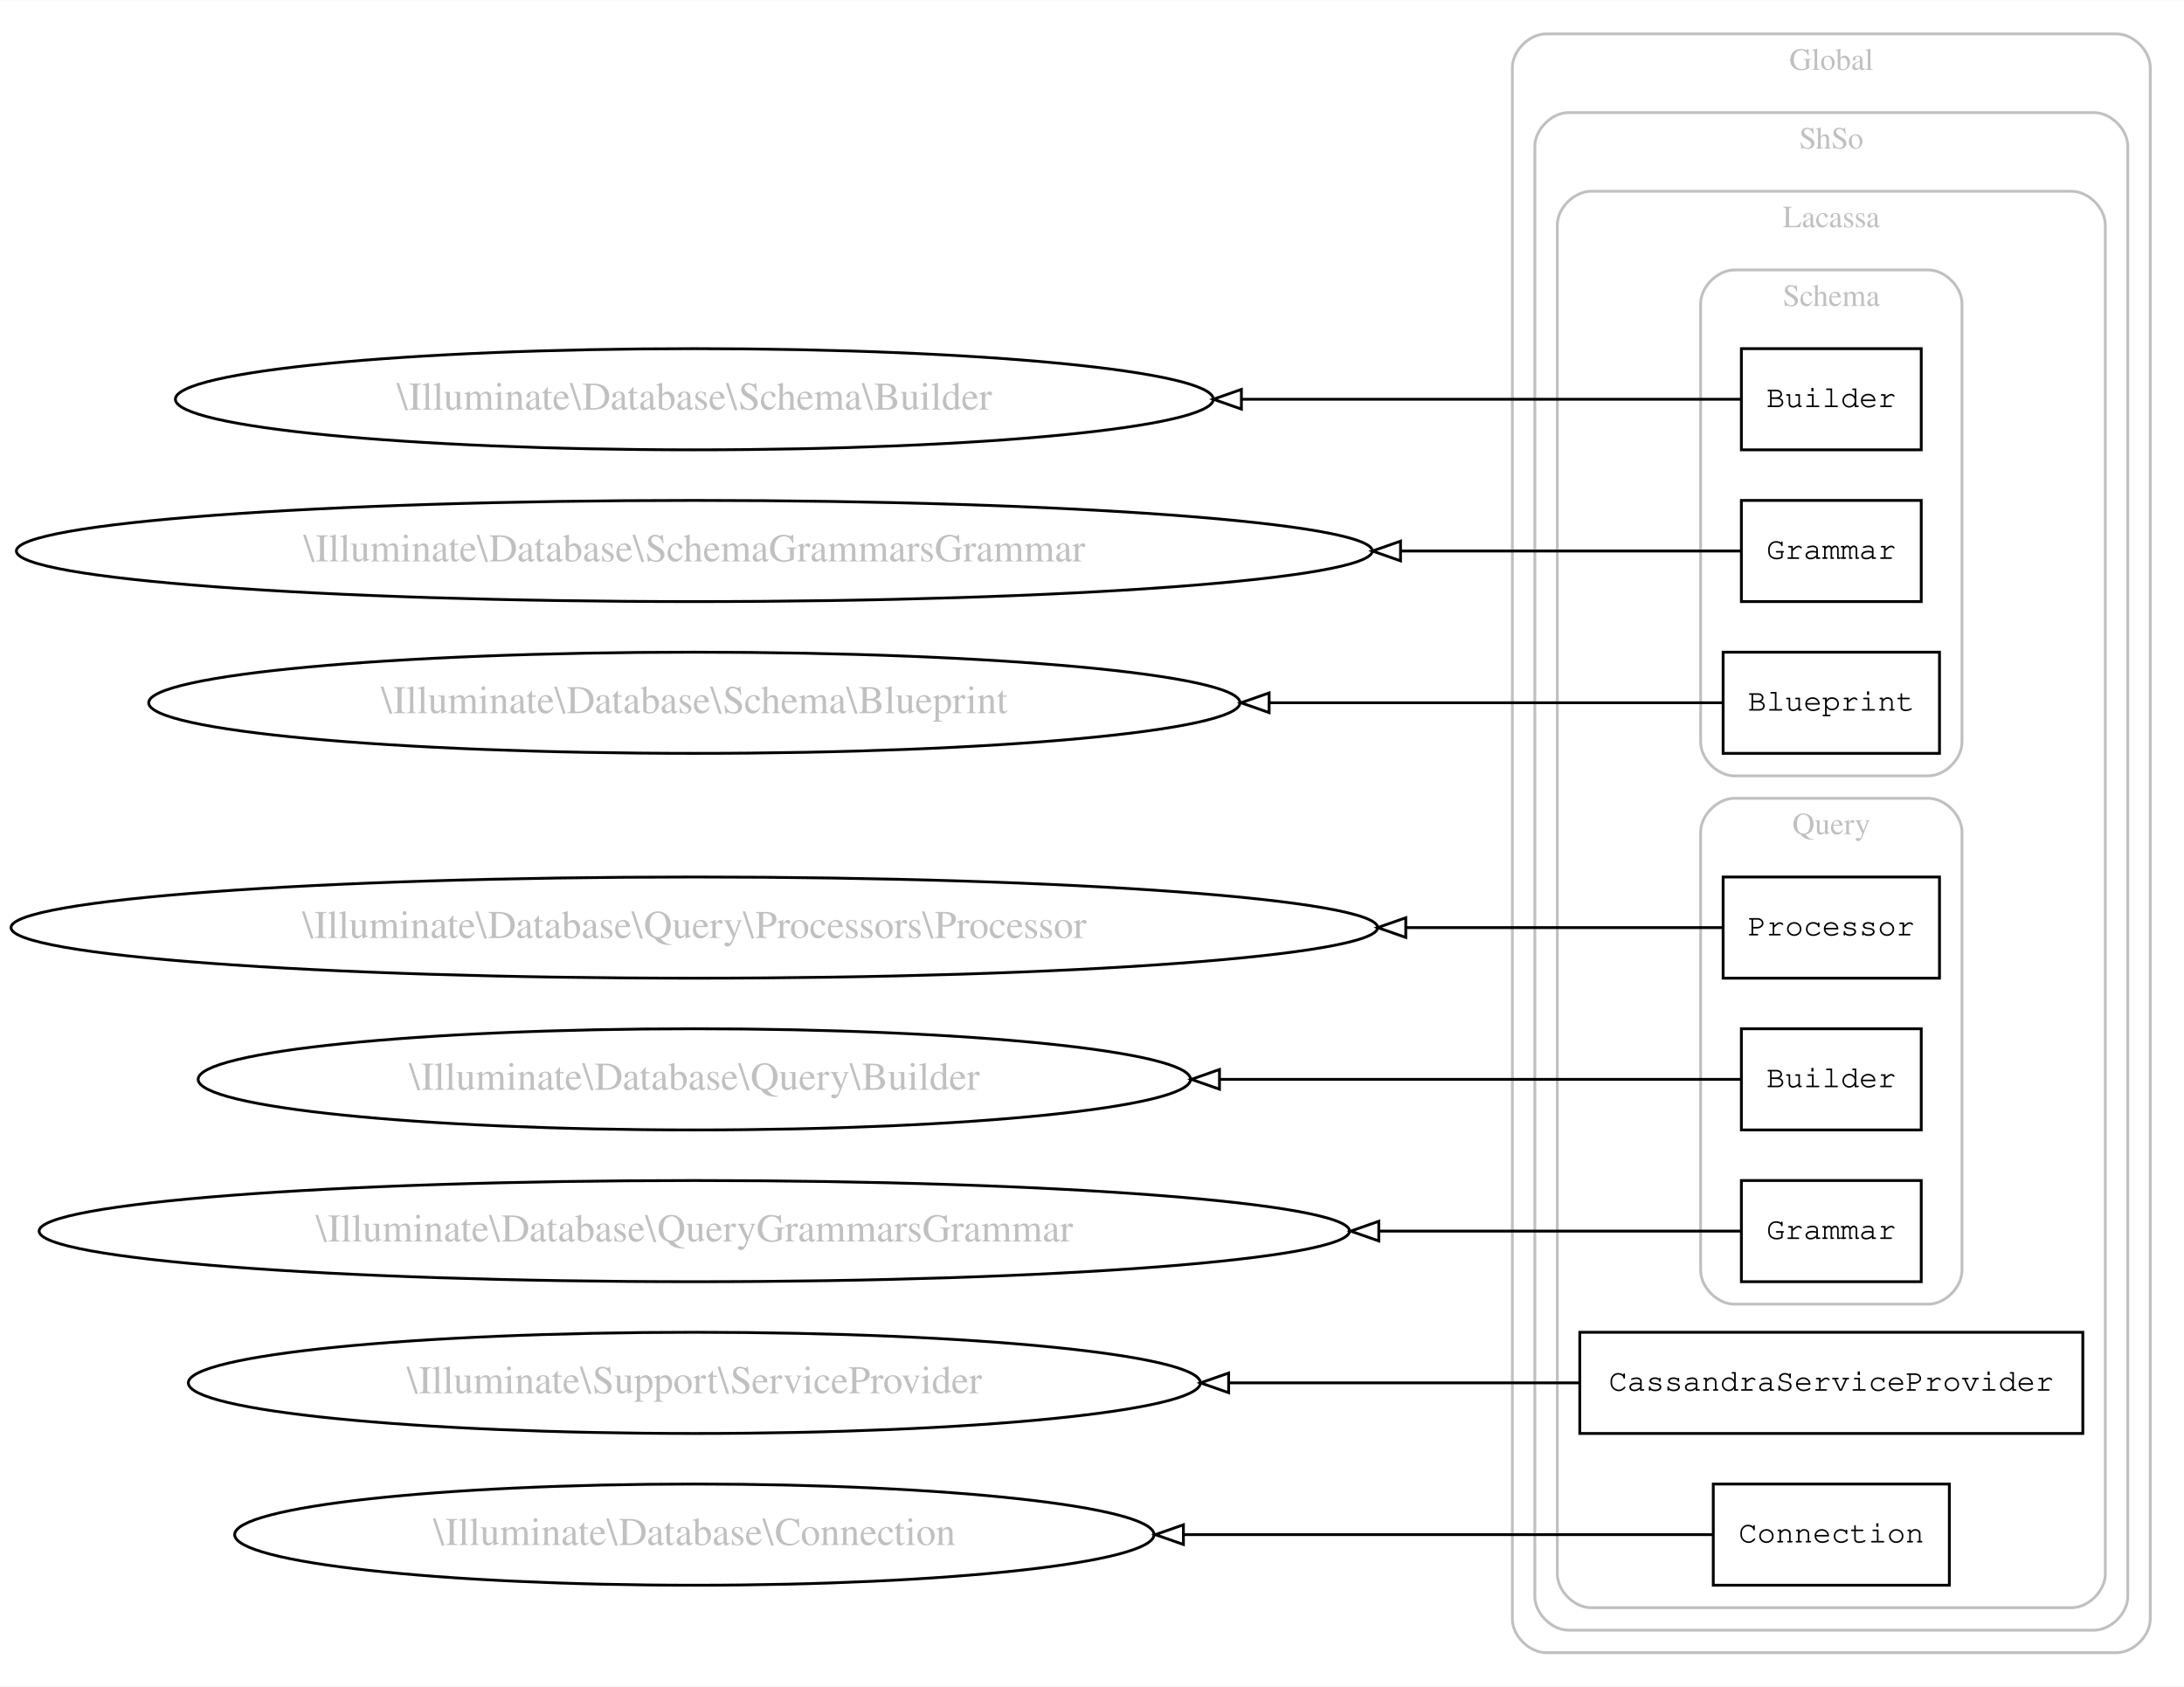
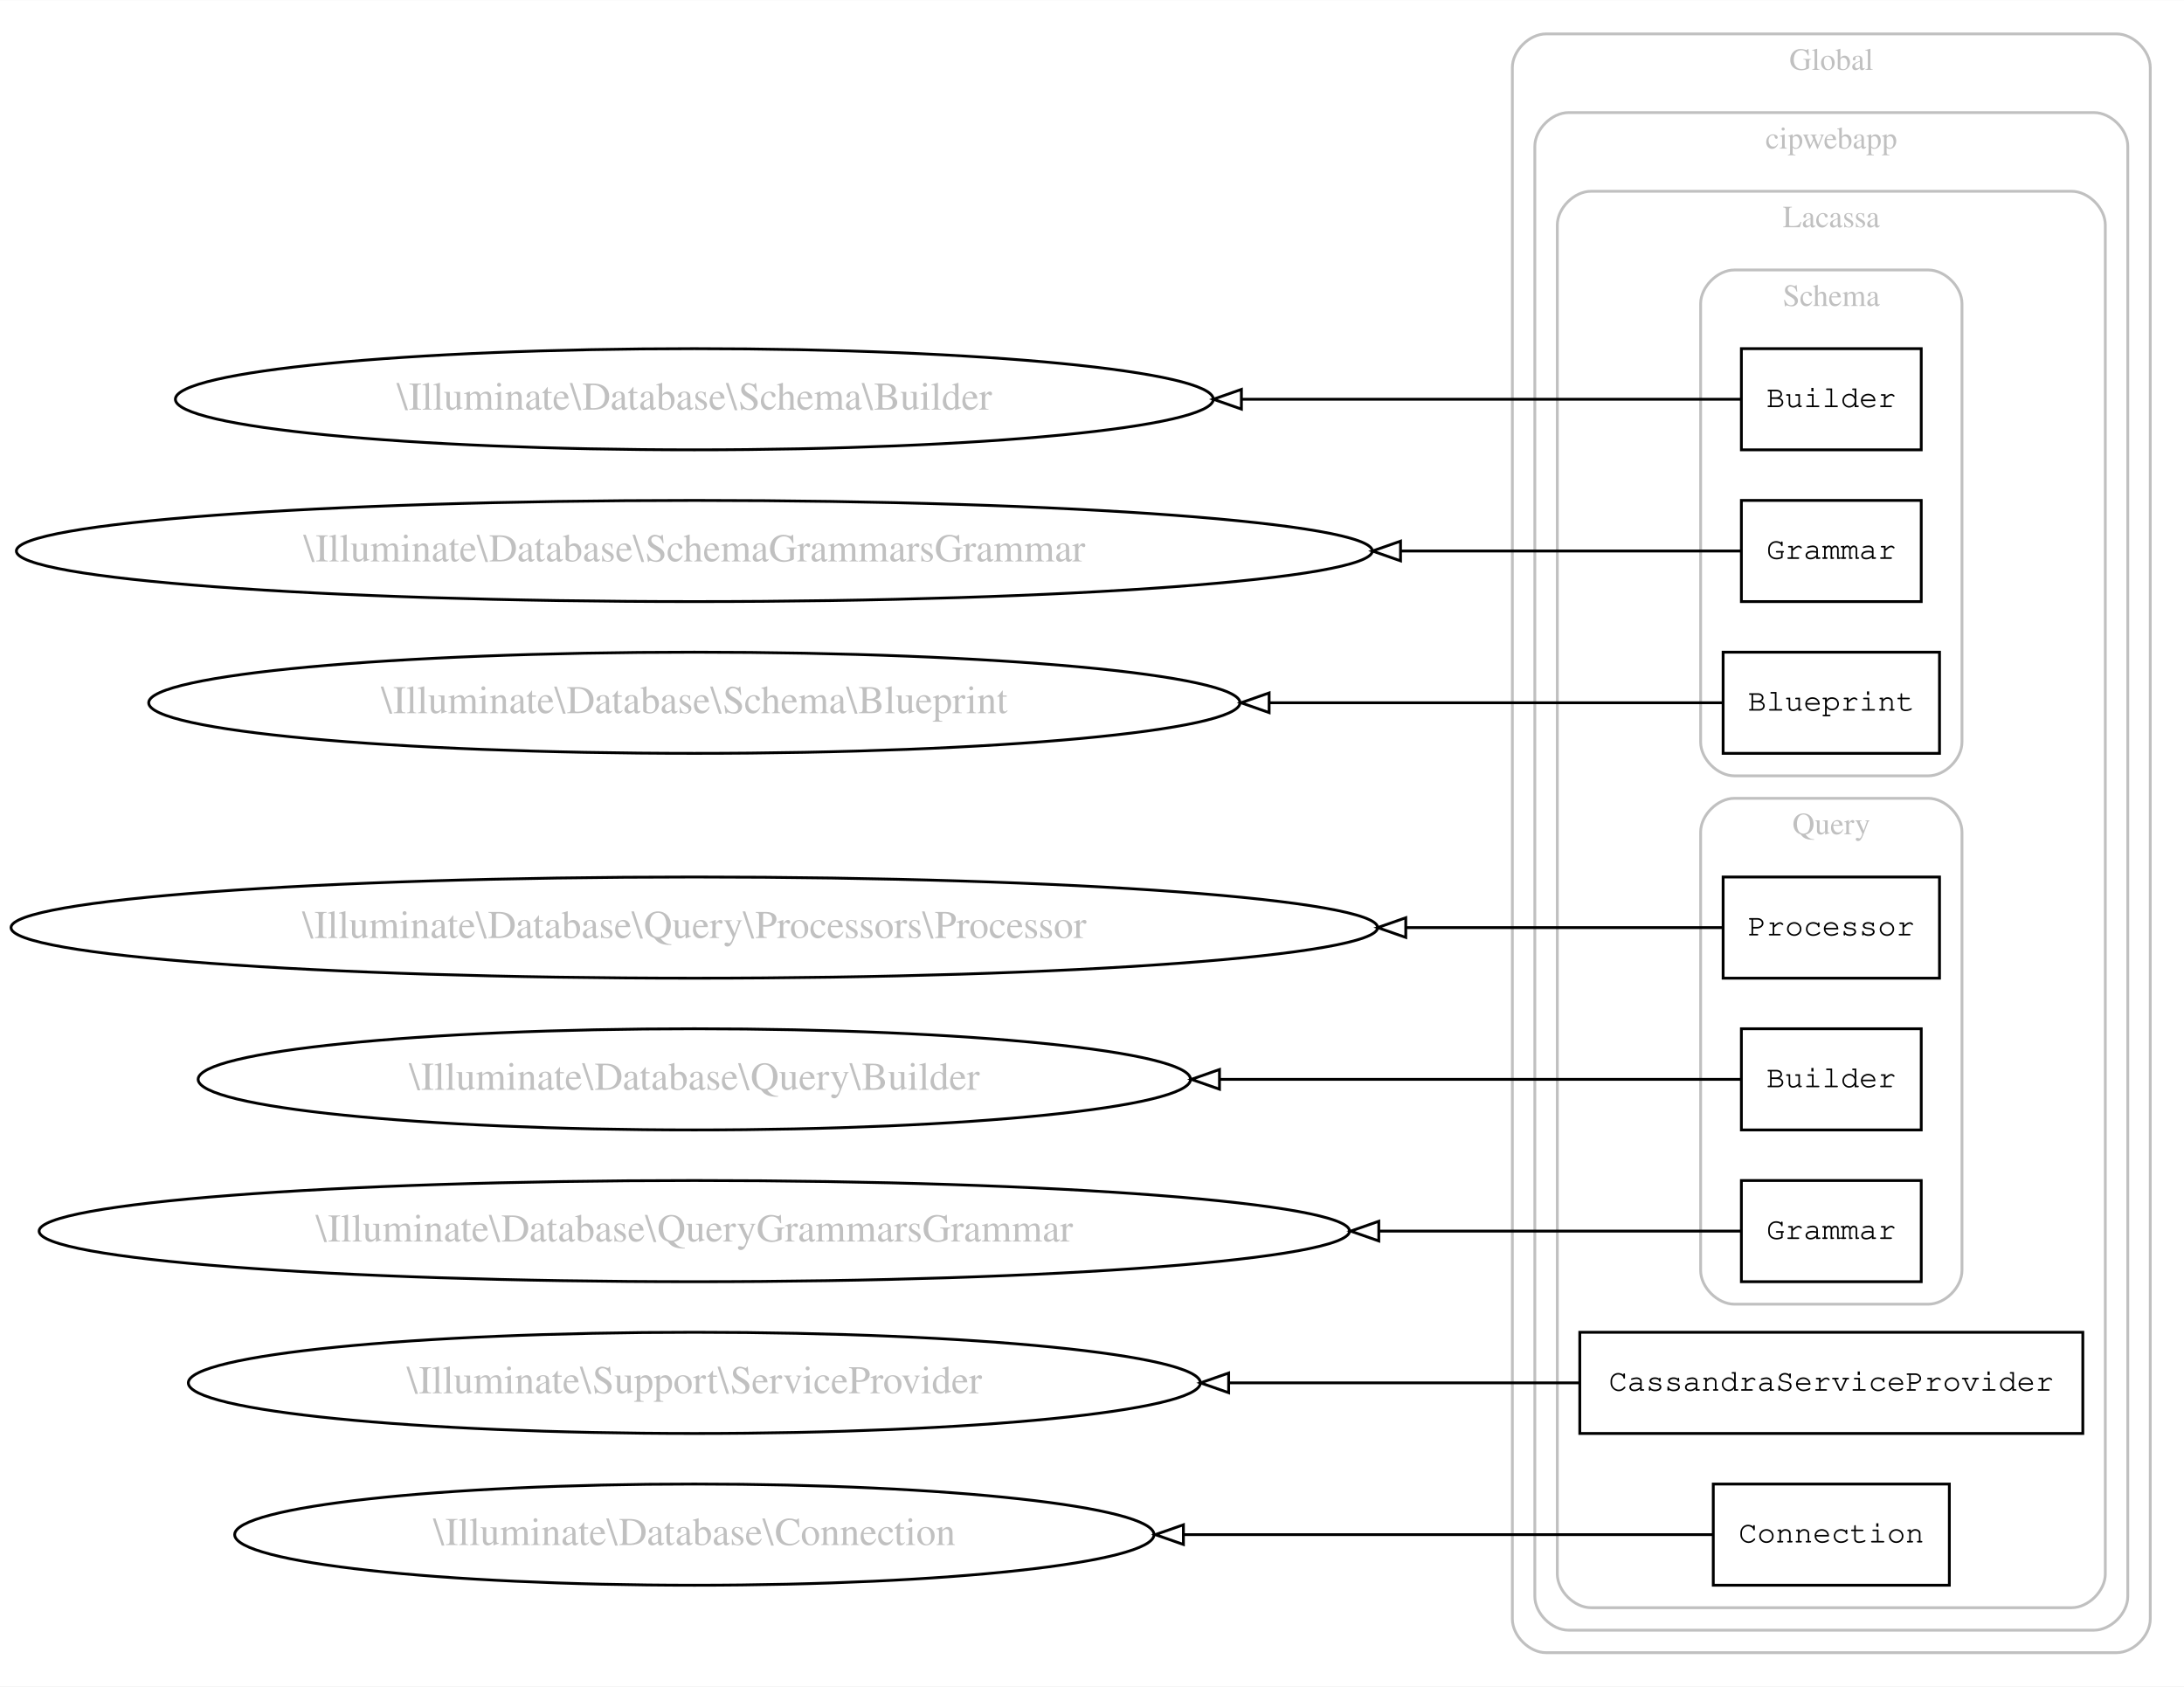
<svg xmlns="http://www.w3.org/2000/svg" width="777pt" height="600pt" viewBox="0.00 0.00 777.16 600.00">
  <g id="graph0" class="graph" transform="scale(1 1) rotate(0) translate(4 596)">
    <polygon fill="#ffffff" stroke="transparent" points="-4,4 -4,-596 773.157,-596 773.157,4 -4,4" />
    <g id="clust1" class="cluster">
      <path fill="none" stroke="#c0c0c0" d="M546.157,-8C546.157,-8 749.157,-8 749.157,-8 755.157,-8 761.157,-14 761.157,-20 761.157,-20 761.157,-572 761.157,-572 761.157,-578 755.157,-584 749.157,-584 749.157,-584 546.157,-584 546.157,-584 540.157,-584 534.157,-578 534.157,-572 534.157,-572 534.157,-20 534.157,-20 534.157,-14 540.157,-8 546.157,-8" />
      <text text-anchor="middle" x="647.657" y="-571.2" font-family="Times,serif" font-size="11.00" fill="#c0c0c0">Global</text>
    </g>
    <g id="clust2" class="cluster">
      <path fill="none" stroke="#c0c0c0" d="M554.157,-16C554.157,-16 741.157,-16 741.157,-16 747.157,-16 753.157,-22 753.157,-28 753.157,-28 753.157,-544 753.157,-544 753.157,-550 747.157,-556 741.157,-556 741.157,-556 554.157,-556 554.157,-556 548.157,-556 542.157,-550 542.157,-544 542.157,-544 542.157,-28 542.157,-28 542.157,-22 548.157,-16 554.157,-16" />
-       <text text-anchor="middle" x="647.657" y="-543.2" font-family="Times,serif" font-size="11.00" fill="#c0c0c0">ShSo</text>
+       <text text-anchor="middle" x="647.657" y="-543.2" font-family="Times,serif" font-size="11.00" fill="#c0c0c0">cipwebapp</text>
    </g>
    <g id="clust3" class="cluster">
      <path fill="none" stroke="#c0c0c0" d="M562.157,-24C562.157,-24 733.157,-24 733.157,-24 739.157,-24 745.157,-30 745.157,-36 745.157,-36 745.157,-516 745.157,-516 745.157,-522 739.157,-528 733.157,-528 733.157,-528 562.157,-528 562.157,-528 556.157,-528 550.157,-522 550.157,-516 550.157,-516 550.157,-36 550.157,-36 550.157,-30 556.157,-24 562.157,-24" />
      <text text-anchor="middle" x="647.657" y="-515.2" font-family="Times,serif" font-size="11.00" fill="#c0c0c0">Lacassa</text>
    </g>
    <g id="clust4" class="cluster">
      <path fill="none" stroke="#c0c0c0" d="M613.157,-320C613.157,-320 682.157,-320 682.157,-320 688.157,-320 694.157,-326 694.157,-332 694.157,-332 694.157,-488 694.157,-488 694.157,-494 688.157,-500 682.157,-500 682.157,-500 613.157,-500 613.157,-500 607.157,-500 601.157,-494 601.157,-488 601.157,-488 601.157,-332 601.157,-332 601.157,-326 607.157,-320 613.157,-320" />
      <text text-anchor="middle" x="647.657" y="-487.2" font-family="Times,serif" font-size="11.00" fill="#c0c0c0">Schema</text>
    </g>
    <g id="clust5" class="cluster">
      <path fill="none" stroke="#c0c0c0" d="M613.157,-132C613.157,-132 682.157,-132 682.157,-132 688.157,-132 694.157,-138 694.157,-144 694.157,-144 694.157,-300 694.157,-300 694.157,-306 688.157,-312 682.157,-312 682.157,-312 613.157,-312 613.157,-312 607.157,-312 601.157,-306 601.157,-300 601.157,-300 601.157,-144 601.157,-144 601.157,-138 607.157,-132 613.157,-132" />
      <text text-anchor="middle" x="647.657" y="-299.2" font-family="Times,serif" font-size="11.00" fill="#c0c0c0">Query</text>
    </g>
    <g id="node1" class="node">
      <polygon fill="none" stroke="#000000" points="679.657,-472 615.657,-472 615.657,-436 679.657,-436 679.657,-472" />
      <text text-anchor="middle" x="647.657" y="-451.2" font-family="Courier,monospace" font-size="11.00" fill="#000000">Builder</text>
    </g>
    <g id="node10" class="node">
      <ellipse fill="none" stroke="#000000" cx="243.078" cy="-454" rx="184.667" ry="18" />
      <text text-anchor="middle" x="243.078" y="-450.3" font-family="Times,serif" font-size="14.00" fill="#c0c0c0">\Illuminate\Database\Schema\Builder</text>
    </g>
    <g id="edge2" class="edge">
      <path fill="none" stroke="#000000" d="M615.572,-454C576.293,-454 506.498,-454 437.858,-454" />
      <polygon fill="none" stroke="#000000" points="437.743,-450.5 427.743,-454 437.743,-457.5 437.743,-450.5" />
    </g>
    <g id="node2" class="node">
      <polygon fill="none" stroke="#000000" points="679.657,-418 615.657,-418 615.657,-382 679.657,-382 679.657,-418" />
      <text text-anchor="middle" x="647.657" y="-397.2" font-family="Courier,monospace" font-size="11.00" fill="#000000">Grammar</text>
    </g>
    <g id="node11" class="node">
      <ellipse fill="none" stroke="#000000" cx="243.078" cy="-400" rx="241.257" ry="18" />
      <text text-anchor="middle" x="243.078" y="-396.3" font-family="Times,serif" font-size="14.00" fill="#c0c0c0">\Illuminate\Database\SchemaGrammarsGrammar</text>
    </g>
    <g id="edge3" class="edge">
      <path fill="none" stroke="#000000" d="M615.572,-400C587.159,-400 542.778,-400 494.417,-400" />
      <polygon fill="none" stroke="#000000" points="494.369,-396.5 484.368,-400 494.368,-403.5 494.369,-396.5" />
    </g>
    <g id="node3" class="node">
      <polygon fill="none" stroke="#000000" points="686.157,-364 609.157,-364 609.157,-328 686.157,-328 686.157,-364" />
      <text text-anchor="middle" x="647.657" y="-343.2" font-family="Courier,monospace" font-size="11.00" fill="#000000">Blueprint</text>
    </g>
    <g id="node12" class="node">
      <ellipse fill="none" stroke="#000000" cx="243.078" cy="-346" rx="194.166" ry="18" />
      <text text-anchor="middle" x="243.078" y="-342.3" font-family="Times,serif" font-size="14.00" fill="#c0c0c0">\Illuminate\Database\Schema\Blueprint</text>
    </g>
    <g id="edge4" class="edge">
      <path fill="none" stroke="#000000" d="M608.864,-346C570.739,-346 509.471,-346 447.89,-346" />
      <polygon fill="none" stroke="#000000" points="447.607,-342.5 437.607,-346 447.607,-349.5 447.607,-342.5" />
    </g>
    <g id="node4" class="node">
      <polygon fill="none" stroke="#000000" points="686.157,-284 609.157,-284 609.157,-248 686.157,-248 686.157,-284" />
      <text text-anchor="middle" x="647.657" y="-263.2" font-family="Courier,monospace" font-size="11.00" fill="#000000">Processor</text>
    </g>
    <g id="node14" class="node">
      <ellipse fill="none" stroke="#000000" cx="243.078" cy="-266" rx="243.157" ry="18" />
      <text text-anchor="middle" x="243.078" y="-262.3" font-family="Times,serif" font-size="14.00" fill="#c0c0c0">\Illuminate\Database\Query\Processors\Processor</text>
    </g>
    <g id="edge6" class="edge">
      <path fill="none" stroke="#000000" d="M608.864,-266C580.824,-266 540.264,-266 496.27,-266" />
      <polygon fill="none" stroke="#000000" points="496.233,-262.5 486.233,-266 496.233,-269.5 496.233,-262.5" />
    </g>
    <g id="node5" class="node">
      <polygon fill="none" stroke="#000000" points="679.657,-230 615.657,-230 615.657,-194 679.657,-194 679.657,-230" />
      <text text-anchor="middle" x="647.657" y="-209.2" font-family="Courier,monospace" font-size="11.00" fill="#000000">Builder</text>
    </g>
    <g id="node15" class="node">
      <ellipse fill="none" stroke="#000000" cx="243.078" cy="-212" rx="176.569" ry="18" />
      <text text-anchor="middle" x="243.078" y="-208.3" font-family="Times,serif" font-size="14.00" fill="#c0c0c0">\Illuminate\Database\Query\Builder</text>
    </g>
    <g id="edge7" class="edge">
      <path fill="none" stroke="#000000" d="M615.572,-212C574.784,-212 501.092,-212 429.957,-212" />
      <polygon fill="none" stroke="#000000" points="429.94,-208.5 419.94,-212 429.94,-215.5 429.94,-208.5" />
    </g>
    <g id="node6" class="node">
      <polygon fill="none" stroke="#000000" points="679.657,-176 615.657,-176 615.657,-140 679.657,-140 679.657,-176" />
      <text text-anchor="middle" x="647.657" y="-155.2" font-family="Courier,monospace" font-size="11.00" fill="#000000">Grammar</text>
    </g>
    <g id="node16" class="node">
      <ellipse fill="none" stroke="#000000" cx="243.078" cy="-158" rx="233.159" ry="18" />
      <text text-anchor="middle" x="243.078" y="-154.3" font-family="Times,serif" font-size="14.00" fill="#c0c0c0">\Illuminate\Database\QueryGrammarsGrammar</text>
    </g>
    <g id="edge8" class="edge">
      <path fill="none" stroke="#000000" d="M615.572,-158C585.698,-158 538.171,-158 486.926,-158" />
      <polygon fill="none" stroke="#000000" points="486.632,-154.5 476.632,-158 486.632,-161.5 486.632,-154.5" />
    </g>
    <g id="node7" class="node">
      <polygon fill="none" stroke="#000000" points="737.157,-122 558.157,-122 558.157,-86 737.157,-86 737.157,-122" />
      <text text-anchor="middle" x="647.657" y="-101.2" font-family="Courier,monospace" font-size="11.00" fill="#000000">CassandraServiceProvider</text>
    </g>
    <g id="node9" class="node">
      <ellipse fill="none" stroke="#000000" cx="243.078" cy="-104" rx="180.068" ry="18" />
      <text text-anchor="middle" x="243.078" y="-100.3" font-family="Times,serif" font-size="14.00" fill="#c0c0c0">\Illuminate\Support\ServiceProvider</text>
    </g>
    <g id="edge1" class="edge">
      <path fill="none" stroke="#000000" d="M558.119,-104C521.195,-104 476.906,-104 433.363,-104" />
      <polygon fill="none" stroke="#000000" points="433.205,-100.5 423.204,-104 433.204,-107.5 433.205,-100.5" />
    </g>
    <g id="node8" class="node">
      <polygon fill="none" stroke="#000000" points="689.657,-68 605.657,-68 605.657,-32 689.657,-32 689.657,-68" />
      <text text-anchor="middle" x="647.657" y="-47.2" font-family="Courier,monospace" font-size="11.00" fill="#000000">Connection</text>
    </g>
    <g id="node13" class="node">
      <ellipse fill="none" stroke="#000000" cx="243.078" cy="-50" rx="163.571" ry="18" />
      <text text-anchor="middle" x="243.078" y="-46.3" font-family="Times,serif" font-size="14.00" fill="#c0c0c0">\Illuminate\Database\Connection</text>
    </g>
    <g id="edge5" class="edge">
      <path fill="none" stroke="#000000" d="M605.505,-50C560.655,-50 486.736,-50 417.312,-50" />
      <polygon fill="none" stroke="#000000" points="417.106,-46.5 407.106,-50 417.106,-53.5 417.106,-46.5" />
    </g>
  </g>
</svg>
